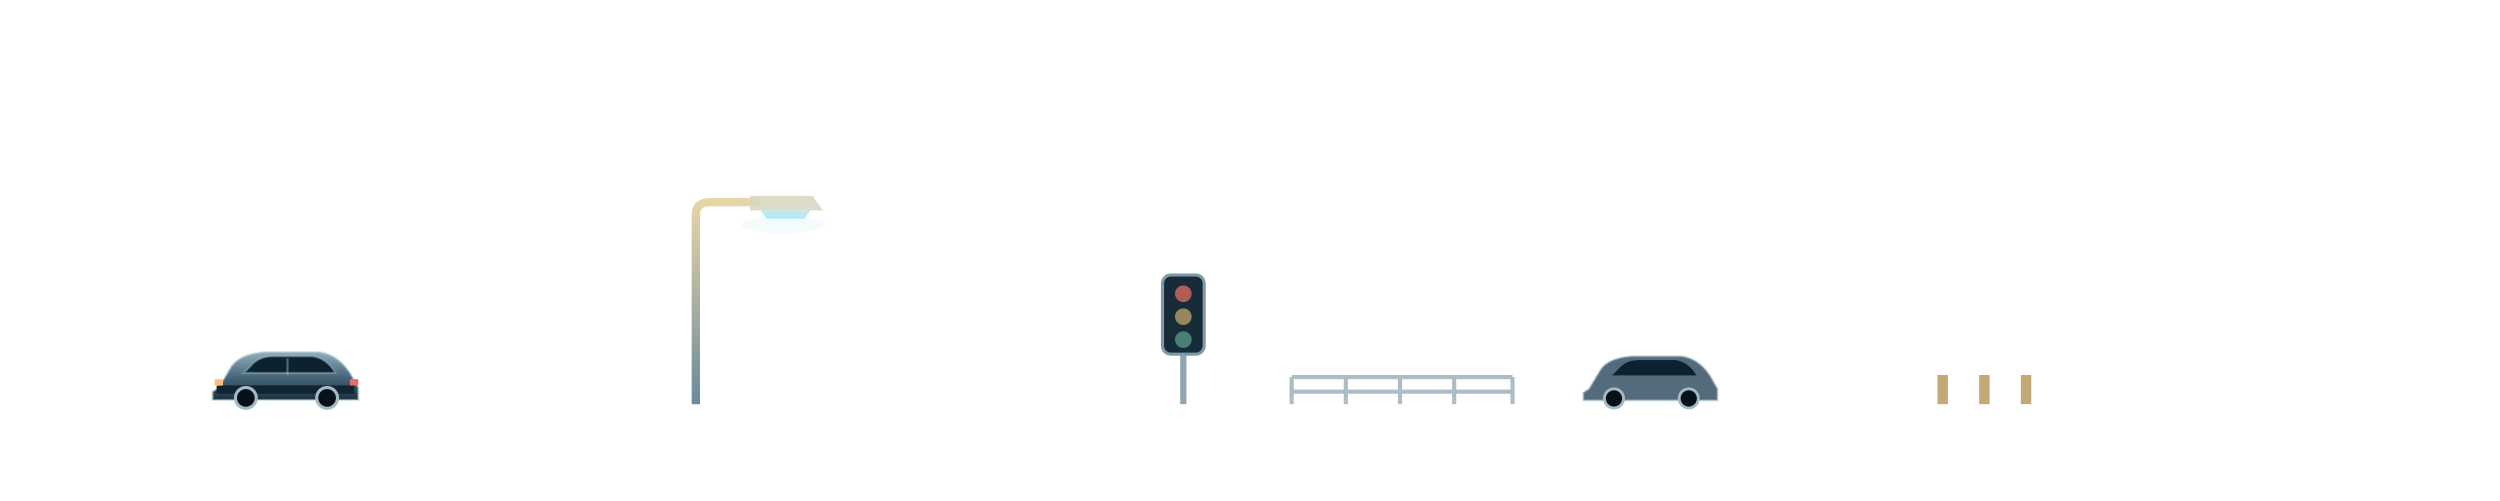
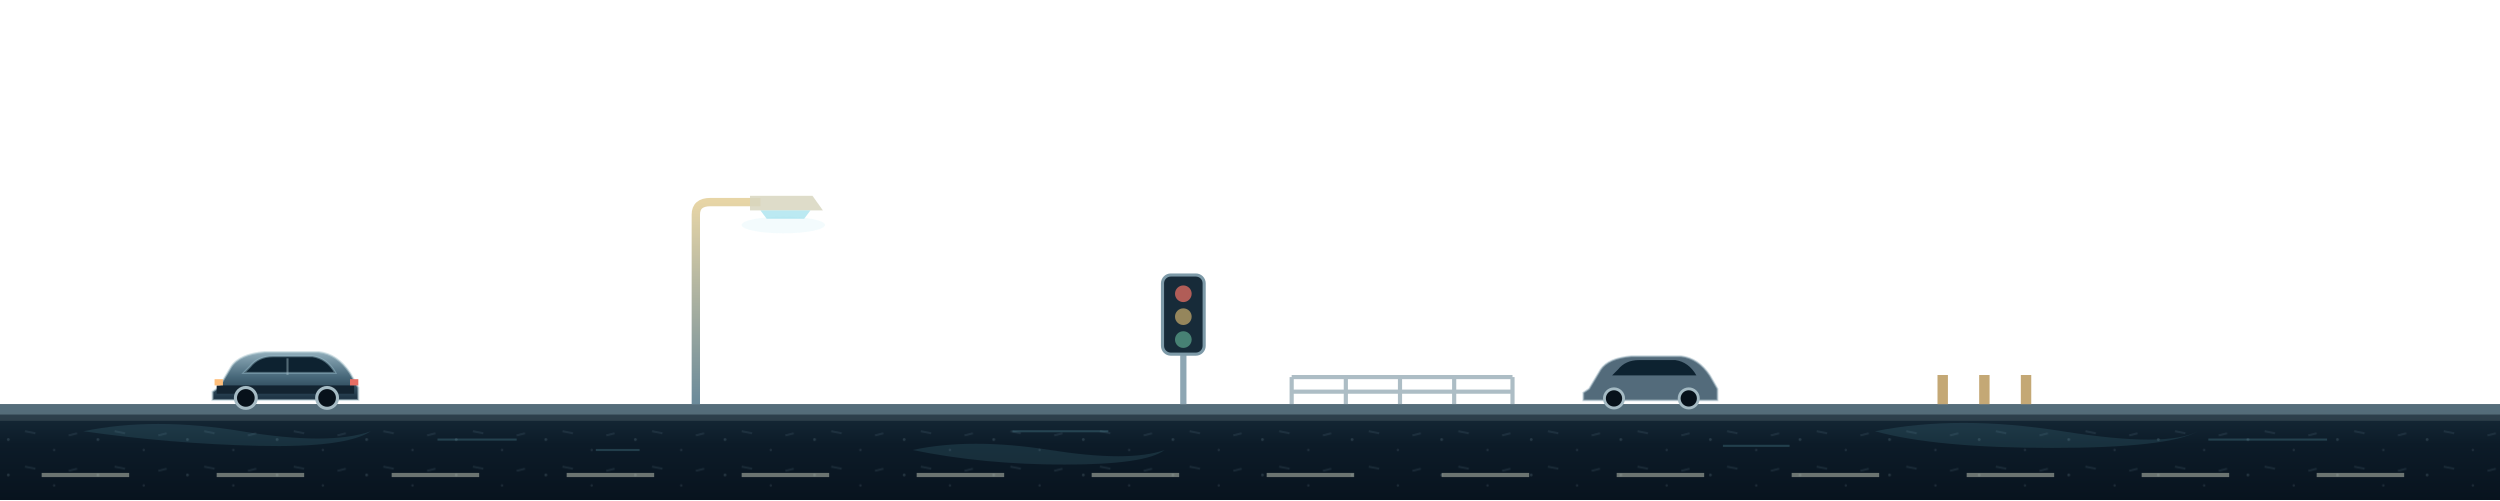
<svg xmlns="http://www.w3.org/2000/svg" width="1200" height="240" viewBox="0 0 1200 240">
  <defs>
+     <linearGradient id="road" x2="0" y2="1">
+       <stop stop-color="#182d3b" />
+       <stop offset=".42" stop-color="#0c1b28" />
+       <stop offset="1" stop-color="#08131e" />
+     </linearGradient>
    <linearGradient id="car" x2="0" y2="1">
      <stop stop-color="#91aebb" />
      <stop offset=".5" stop-color="#496a7c" />
      <stop offset="1" stop-color="#1a3040" />
    </linearGradient>
    <linearGradient id="lamp" x2="0" y2="1">
      <stop stop-color="#e7d5a6" />
      <stop offset="1" stop-color="#6a8a9a" />
    </linearGradient>
+     <pattern id="asphalt" width="43" height="17" patternUnits="userSpaceOnUse">
+       <circle cx="4" cy="7" r=".7" fill="#a6c4d0" opacity=".16" />
+       <circle cx="26" cy="12" r=".6" fill="#a6c4d0" opacity=".12" />
+       <path d="M12 3l5 1M33 5l4-1" stroke="#8baab8" stroke-opacity=".12" />
+     </pattern>
  </defs>
+   <path d="M0 194H1200V240H0Z" fill="url(#road)" />
+   <path d="M0 194H1200V199H0Z" fill="#718b98" opacity=".68" />
+   <path d="M0 199H1200V202H0Z" fill="#d0dce0" opacity=".13" />
+   <path d="M0 202H1200V240H0Z" fill="url(#asphalt)" />
+   <g fill="#6dc1d0" opacity=".13">
+     <path d="M40 207q34-7 76 0t62 0q-12 8-54 7t-84-7Z" />
+     <path d="M438 216q28-6 66 0t55 0q-9 7-48 7t-73-7Z" />
+     <path d="M900 207q40-8 90 0t65 0q-14 8-70 8t-85-8Z" />
+   </g>
+   <g stroke="#d5d8c7" stroke-opacity=".48" stroke-width="2">
+     <path d="M20 228h42M104 228h42M188 228h42M272 228h42M356 228h42M440 228h42M524 228h42M608 228h42M692 228h42M776 228h42M860 228h42M944 228h42M1028 228h42M1112 228h42" />
+   </g>
  <g stroke="url(#lamp)" stroke-width="4" fill="none">
    <path d="M334 194V103Q334 97 341 97H365" />
    <path d="M354 97h18" />
  </g>
  <path d="M360 94h30l5 7h-35Z" fill="#d8d6c0" opacity=".85" />
  <path d="M365 101h24l-3 4h-18Z" fill="#83d7e8" opacity=".55" />
  <ellipse cx="376" cy="108" rx="20" ry="4" fill="#79d8e9" opacity=".09" />
  <path d="M568 194V136" stroke="#8da6b3" stroke-width="3" />
  <rect x="558" y="132" width="20" height="38" rx="4" fill="#172b39" stroke="#7d9aa8" stroke-width="1.5" />
  <circle cx="568" cy="141" r="4" fill="#e46d62" opacity=".75" />
  <circle cx="568" cy="152" r="4" fill="#d9b76f" opacity=".65" />
  <circle cx="568" cy="163" r="4" fill="#70c9a4" opacity=".55" />
  <g transform="translate(102 169)">
    <path d="M3 17L9 7Q13 1 25 0H51Q60 1 66 10L70 17V23H0V19Z" fill="url(#car)" stroke="#b4cbd3" stroke-opacity=".55" />
    <path d="M18 7Q22 2 29 2H48Q55 3 59 10H15Z" fill="#0d2230" stroke="#9dc0cc" stroke-opacity=".45" />
    <path d="M36 3V11" stroke="#a7c1cb" stroke-opacity=".45" />
    <rect x="2" y="16" width="66" height="4" fill="#132431" />
    <circle cx="16" cy="22" r="5" fill="#07111a" stroke="#a5bbc4" stroke-width="1.5" />
    <circle cx="55" cy="22" r="5" fill="#07111a" stroke="#a5bbc4" stroke-width="1.5" />
    <rect x="1" y="13" width="4" height="3" fill="#ffbf7c" />
    <rect x="66" y="13" width="4" height="3" fill="#e66e64" />
  </g>
  <g transform="translate(760 171) scale(.92 .92)">
    <path d="M3 17L9 7Q13 1 25 0H51Q60 1 66 10L70 17V23H0V19Z" fill="#536b7b" stroke="#a6bbc6" stroke-opacity=".55" />
    <path d="M18 7Q22 2 29 2H48Q55 3 59 10H15Z" fill="#0d2230" />
    <circle cx="16" cy="22" r="5" fill="#07111a" stroke="#a5bbc4" stroke-width="1.5" />
    <circle cx="55" cy="22" r="5" fill="#07111a" stroke="#a5bbc4" stroke-width="1.5" />
  </g>
  <g stroke="#819aa6" stroke-width="2" fill="none" opacity=".65">
    <path d="M620 181h106M620 188h106M620 181v13M646 181v13M672 181v13M698 181v13M726 181v13" />
  </g>
  <g fill="#c4a875">
    <rect x="930" y="180" width="5" height="14" />
    <rect x="950" y="180" width="5" height="14" />
    <rect x="970" y="180" width="5" height="14" />
  </g>
+   <g stroke="#74bfd0" stroke-opacity=".22" stroke-width="1">
+     <path d="M210 211h38M286 216h21M486 207h46M827 214h32M1060 211h57" />
+   </g>
</svg>
